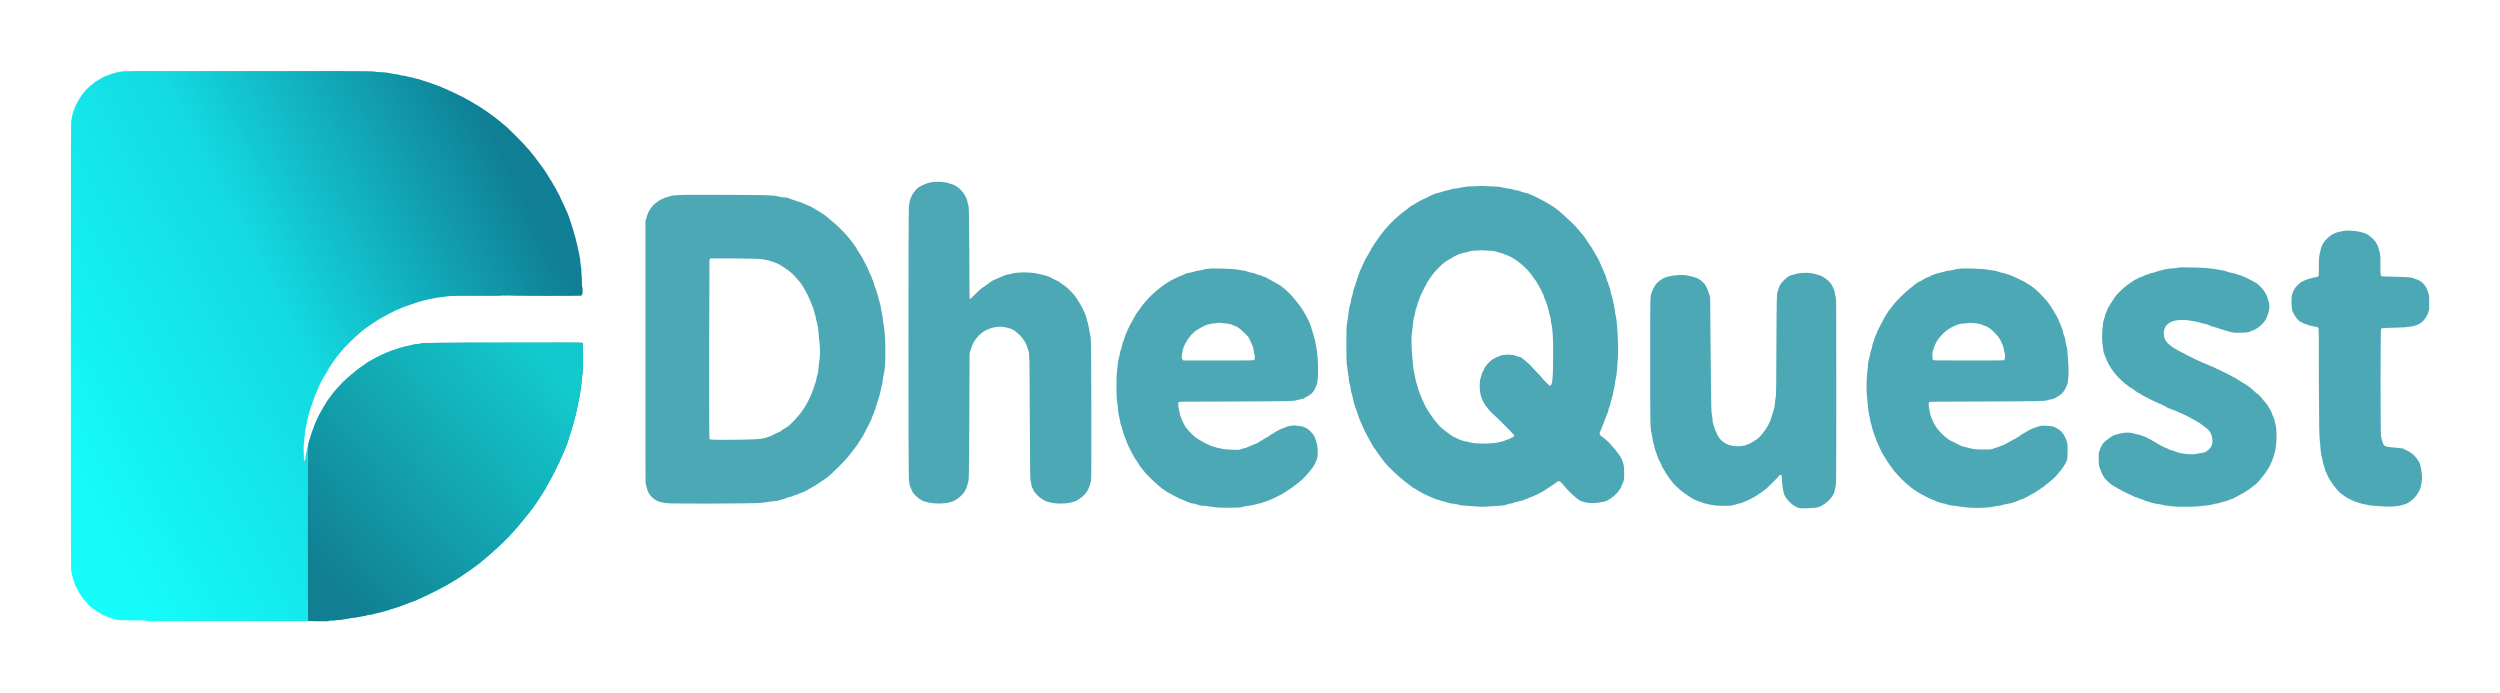
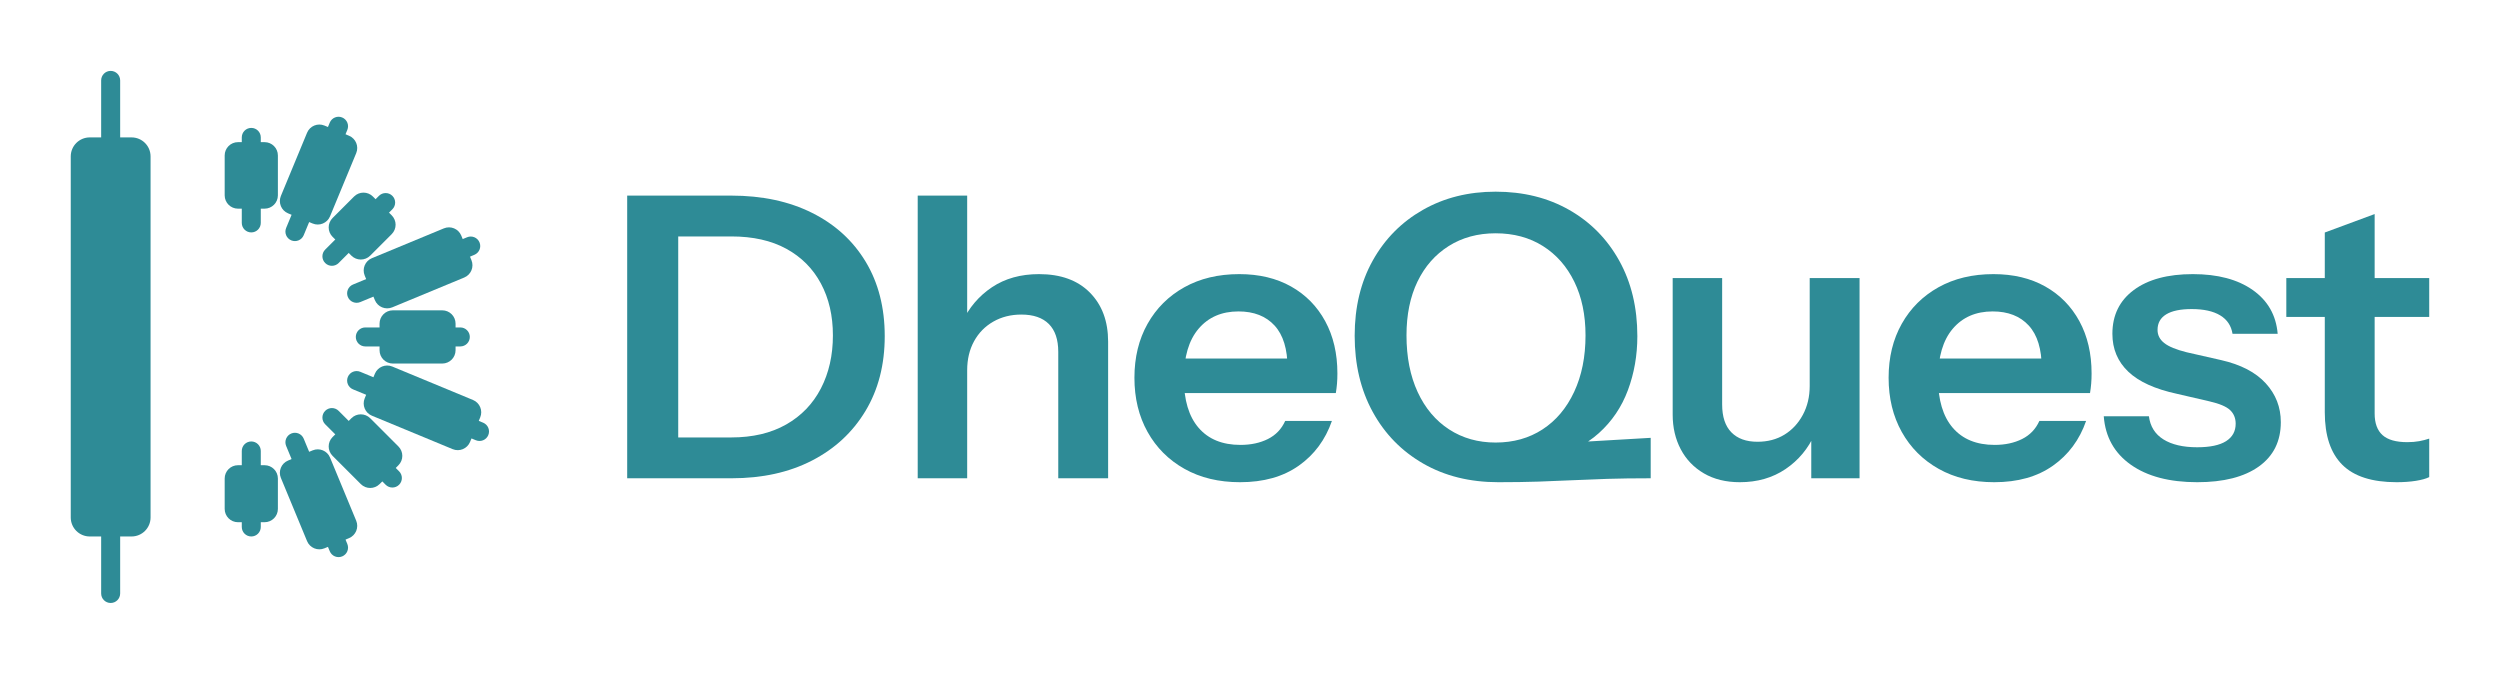
- <svg xmlns="http://www.w3.org/2000/svg" viewBox="-19.89 -27.89 1126.78 311.78" width="1127" height="312">
-   <g transform="translate(-3.893,-3.177) scale(0.512661)">
-     <defs>
-       <linearGradient id="i0" gradientUnits="userSpaceOnUse" x1="3364.9" y1="3287.2" x2="5.7" y2="1538.2">
-         <stop offset="0" stop-color="#107E94" />
-         <stop offset="0.5" stop-color="#13DAE1" />
-         <stop offset="1" stop-color="#15FCFB" />
-       </linearGradient>
-       <linearGradient id="i1" gradientUnits="userSpaceOnUse" x1="3596.6" y1="1951.6" x2="1973.0" y2="456.6">
-         <stop offset="0" stop-color="#12CACD" />
-         <stop offset="0.5" stop-color="#13A5B0" />
-         <stop offset="1" stop-color="#117E92" />
-       </linearGradient>
-     </defs>
-     <g transform="translate(0,0) scale(0.125)">
-       <g transform="translate(0,4096) scale(1,-1)">
-         <path fill="url(#i0)" d="M704 3983 c-2 0 -23 -1 -47 -1 -43 0 -44 0 -52 -2 -4 -2 -11 -3 -16 -3 -20 -2 -60 -15 -97 -30 -5 -3 -12 -6 -15 -7 -4 -2 -13 -7 -20 -11 -8 -4 -17 -9 -20 -12 -4 -2 -10 -6 -14 -8 -4 -3 -10 -8 -15 -12 -21 -16 -27 -21 -40 -34 -8 -7 -17 -17 -20 -21 -3 -4 -8 -10 -11 -13 -8 -10 -21 -28 -28 -39 -3 -6 -6 -12 -7 -13 -4 -6 -19 -36 -22 -43 -1 -4 -3 -9 -4 -11 -4 -7 -12 -29 -13 -35 -1 -4 -2 -11 -4 -17 -2 -6 -3 -14 -4 -18 0 -4 -1 -10 -2 -13 -4 -12 -4 24 -4 -1584 0 -1567 0 -1585 3 -1595 1 -2 2 -7 3 -11 2 -11 11 -44 13 -51 2 -3 3 -7 4 -10 5 -28 50 -106 79 -135 5 -5 12 -13 16 -18 4 -5 10 -12 15 -16 5 -3 11 -9 14 -12 3 -2 10 -8 16 -12 6 -3 15 -9 20 -13 26 -16 47 -28 58 -31 3 -1 11 -5 17 -8 7 -3 16 -6 22 -7 5 -2 12 -4 15 -5 3 -2 10 -4 16 -5 5 -1 12 -2 16 -3 14 -4 20 -4 109 -4 l88 -1 9 -2 10 -3 632 0 632 0 9 3 c8 2 12 2 26 2 10 0 17 0 21 2 3 0 10 1 15 1 4 0 11 1 14 1 3 1 15 3 26 4 15 1 23 3 29 5 6 1 15 3 30 5 11 1 24 3 28 3 4 1 14 3 22 4 7 1 16 3 19 4 3 0 11 2 18 3 7 1 14 3 16 4 5 2 16 4 27 5 5 0 13 1 18 3 4 2 13 4 19 5 6 2 13 4 15 4 2 1 9 3 14 4 5 0 12 2 16 3 3 2 16 5 27 8 12 3 25 7 28 9 3 1 11 3 17 5 6 1 17 5 26 8 8 3 17 6 19 6 2 1 7 3 11 4 5 2 10 4 12 5 2 0 7 2 12 4 5 2 14 5 20 8 6 2 14 5 17 6 7 4 19 8 33 12 6 2 15 6 20 8 5 3 12 6 16 8 4 2 14 6 21 9 7 4 17 8 20 10 7 2 42 19 66 32 5 2 12 6 15 7 6 3 23 12 39 21 7 4 15 8 19 10 3 1 8 4 12 6 17 11 31 18 41 24 6 3 20 12 30 18 10 7 22 15 26 17 4 3 11 7 15 10 3 3 18 13 32 22 14 10 30 21 36 25 12 9 35 26 46 34 4 2 12 9 18 14 6 6 14 12 17 15 4 2 10 7 14 11 3 4 9 9 13 11 3 2 10 8 15 13 4 5 12 11 16 14 4 3 11 10 16 15 5 4 12 11 16 14 17 13 98 93 118 117 4 5 12 14 17 20 5 5 12 13 16 17 3 4 7 10 10 13 3 2 8 8 11 13 4 5 8 10 10 11 1 1 7 9 13 17 6 7 13 16 15 19 3 3 11 12 17 20 6 8 15 19 19 25 9 11 21 27 27 37 2 3 6 8 9 12 2 4 5 8 6 10 1 1 4 6 8 11 3 4 9 13 13 21 4 7 10 16 13 20 3 3 6 9 7 11 1 2 5 8 7 12 7 9 15 24 21 36 3 5 8 15 12 21 10 17 40 73 49 92 2 6 21 44 26 53 2 4 5 10 6 13 0 3 2 8 4 11 3 5 12 25 22 50 4 8 8 18 10 22 2 4 4 9 5 13 1 3 4 11 7 18 3 6 6 16 7 20 1 5 3 11 5 14 1 3 3 9 3 13 1 4 4 11 5 16 4 9 13 37 18 57 2 6 4 13 5 17 2 4 4 10 4 15 3 13 9 34 11 39 2 6 4 12 5 24 1 5 3 14 5 19 1 5 4 16 5 24 5 27 12 59 15 72 4 15 6 26 7 45 1 8 2 16 3 20 1 3 3 11 3 16 2 29 3 37 4 42 1 3 1 11 1 18 0 10 0 13 3 19 2 7 2 9 2 24 0 10 1 22 1 27 2 15 1 167 0 170 -5 6 24 6 -305 5 -368 0 -406 0 -455 0 -98 0 -343 -2 -356 -3 -11 -1 -16 -1 -22 -3 -5 -2 -10 -3 -14 -3 -7 0 -28 -3 -35 -4 -20 -6 -44 -11 -52 -12 -6 -1 -13 -3 -17 -4 -4 -2 -10 -3 -13 -4 -4 -1 -10 -2 -14 -4 -4 -2 -11 -4 -14 -4 -10 -3 -29 -9 -36 -12 -4 -2 -9 -3 -12 -4 -3 -1 -8 -2 -11 -4 -3 -1 -10 -4 -16 -6 -6 -2 -19 -8 -30 -13 -11 -6 -24 -12 -29 -14 -5 -2 -14 -7 -21 -11 -7 -4 -14 -8 -16 -8 -2 -1 -11 -6 -19 -11 -8 -5 -18 -10 -22 -12 -3 -2 -11 -7 -16 -11 -6 -4 -14 -10 -19 -14 -5 -3 -11 -7 -13 -9 -2 -1 -7 -5 -11 -7 -4 -3 -9 -8 -13 -10 -4 -3 -9 -7 -13 -11 -4 -3 -9 -7 -12 -9 -3 -3 -8 -7 -11 -10 -4 -2 -8 -6 -10 -7 -2 -1 -8 -7 -13 -12 -6 -5 -13 -12 -17 -14 -9 -7 -58 -56 -64 -64 -2 -3 -7 -9 -12 -14 -11 -12 -18 -21 -25 -30 -11 -15 -22 -30 -32 -43 -5 -7 -12 -17 -15 -22 -2 -5 -8 -15 -13 -22 -5 -8 -11 -19 -14 -25 -3 -6 -8 -15 -11 -19 -16 -28 -42 -84 -46 -99 -1 -5 -3 -10 -4 -12 -3 -5 -17 -45 -20 -55 -1 -5 -3 -11 -4 -12 -1 -4 -4 -14 -13 -46 -10 -42 -15 -62 -17 -74 0 -8 -2 -17 -3 -20 -1 -4 -2 -10 -2 -13 -1 -7 -3 -11 -5 -11 -4 0 -4 3 -5 36 0 17 0 40 -1 51 0 17 0 21 2 31 1 8 2 16 2 24 0 9 1 16 2 20 1 5 2 19 5 47 0 5 2 12 3 14 0 2 2 8 2 13 1 12 3 19 5 26 1 3 3 11 3 16 1 5 3 15 5 22 2 7 4 16 5 19 1 4 2 10 4 15 2 5 4 11 4 15 1 4 2 9 4 13 1 3 7 19 13 37 16 48 25 72 41 106 3 7 6 14 7 17 3 10 33 67 42 79 5 8 12 18 15 24 7 15 18 33 24 41 3 4 8 12 11 18 4 6 8 12 10 14 1 2 5 7 8 11 16 23 33 45 49 62 6 6 13 15 16 19 6 8 77 79 87 86 4 3 12 10 18 16 18 16 27 24 39 33 6 4 16 11 21 15 16 11 38 27 51 34 6 4 13 9 17 12 10 7 36 22 52 30 9 4 19 10 22 12 8 5 63 32 69 35 3 0 8 2 11 4 16 8 65 26 106 39 9 3 19 6 23 8 3 2 10 3 13 4 4 1 10 2 15 4 5 2 10 3 13 4 2 0 10 2 17 4 7 1 18 4 25 6 18 4 37 8 45 9 4 1 9 2 11 2 1 1 7 2 13 2 24 2 36 3 42 5 3 1 10 2 20 3 7 1 17 1 21 2 4 1 67 1 180 1 150 0 173 0 178 1 7 2 13 2 22 1 5 -1 9 -1 15 0 6 1 9 1 15 0 12 -3 504 -3 508 -1 9 5 11 10 11 35 0 20 0 21 -3 29 -2 8 -2 9 -2 39 0 17 -1 31 -1 32 -1 1 -2 13 -2 27 -1 30 -2 43 -5 52 -1 4 -2 11 -3 23 -1 18 -2 29 -4 33 0 2 -1 7 -2 11 -1 5 -2 14 -4 21 -2 7 -4 19 -6 28 -4 20 -9 43 -12 50 -1 3 -3 11 -4 18 -1 6 -3 15 -5 19 -3 8 -7 23 -10 33 -1 3 -3 10 -4 16 -8 25 -12 37 -14 43 -3 10 -10 28 -11 32 -1 2 -3 7 -3 11 -1 3 -3 9 -5 13 -2 4 -4 10 -6 15 -8 18 -13 30 -17 38 -2 4 -4 9 -5 12 -1 2 -6 12 -11 23 -6 11 -12 24 -14 29 -4 12 -13 30 -21 43 -3 6 -8 13 -9 17 -3 7 -8 15 -23 40 -5 8 -12 21 -16 28 -4 6 -9 14 -11 16 -1 2 -5 9 -8 14 -3 6 -9 14 -12 20 -4 5 -10 14 -14 21 -17 25 -21 30 -27 38 -4 4 -10 12 -13 17 -15 21 -36 49 -41 55 -4 4 -9 9 -11 13 -9 12 -22 27 -34 39 -6 7 -15 17 -20 23 -7 9 -103 105 -122 122 -5 4 -13 11 -20 16 -6 5 -12 10 -14 12 -4 3 -22 18 -41 33 -4 3 -10 7 -13 10 -16 12 -37 27 -57 41 -13 8 -31 20 -41 27 -10 6 -23 14 -28 17 -5 3 -11 6 -13 8 -3 1 -9 6 -15 9 -7 3 -15 9 -19 11 -5 3 -12 7 -17 9 -4 2 -11 6 -15 9 -7 4 -11 6 -31 15 -4 2 -13 6 -20 10 -13 7 -32 16 -43 21 -4 1 -13 5 -21 9 -8 4 -17 8 -19 9 -3 1 -11 4 -17 7 -18 9 -26 12 -48 19 -10 4 -22 8 -26 10 -24 9 -30 11 -41 14 -7 2 -18 6 -25 8 -14 4 -22 7 -30 10 -3 1 -10 3 -15 3 -5 1 -13 3 -18 5 -5 1 -13 3 -18 5 -6 1 -14 3 -19 4 -33 8 -37 9 -50 10 -9 1 -13 2 -19 4 -6 3 -10 3 -19 4 -6 1 -15 2 -20 3 -5 1 -12 2 -16 3 -4 0 -9 1 -10 2 -2 0 -7 1 -12 2 -5 1 -10 2 -12 2 -3 1 -16 2 -53 4 -18 1 -24 1 -30 3 -9 3 -80 4 -265 4 -282 0 -1114 0 -1262 0 -85 1 -156 0 -157 0z" />
-       </g>
-       <g transform="translate(0,4096) scale(1,-1)">
-         <path fill="url(#i1)" d="M3050 2073 c-1 0 -69 -1 -152 -1 -161 -1 -175 -1 -187 -5 -5 -2 -10 -3 -14 -3 -7 0 -28 -3 -35 -4 -20 -6 -44 -11 -52 -12 -6 -1 -13 -3 -17 -4 -4 -2 -10 -3 -13 -4 -4 -1 -10 -2 -14 -4 -4 -2 -11 -4 -14 -4 -10 -3 -29 -9 -36 -12 -4 -2 -9 -3 -12 -4 -3 -1 -8 -2 -11 -4 -3 -1 -10 -4 -16 -6 -6 -2 -19 -8 -30 -13 -11 -6 -24 -12 -29 -14 -5 -2 -14 -7 -21 -11 -7 -4 -14 -8 -16 -8 -2 -1 -11 -6 -19 -11 -8 -5 -18 -10 -22 -12 -3 -2 -11 -7 -16 -11 -6 -4 -14 -10 -19 -14 -5 -3 -11 -7 -13 -9 -2 -1 -7 -5 -11 -7 -4 -3 -9 -8 -13 -10 -4 -3 -9 -7 -13 -11 -4 -3 -9 -7 -12 -9 -3 -3 -8 -7 -11 -10 -4 -2 -8 -6 -10 -7 -2 -1 -8 -7 -13 -12 -6 -5 -13 -12 -17 -14 -9 -7 -58 -56 -64 -64 -2 -3 -7 -9 -12 -14 -11 -12 -18 -21 -25 -30 -11 -15 -22 -30 -32 -43 -5 -7 -12 -17 -15 -22 -2 -5 -8 -15 -13 -22 -5 -8 -11 -19 -14 -25 -3 -6 -8 -15 -11 -19 -16 -28 -42 -84 -46 -99 -1 -5 -3 -10 -4 -12 -3 -5 -17 -45 -20 -55 -1 -5 -3 -11 -4 -13 -1 -2 -3 -9 -4 -14 -2 -6 -3 -12 -4 -13 -1 -1 -3 -8 -4 -15 l-3 -13 -1 -611 c0 -336 0 -612 1 -615 0 -2 1 -5 2 -7 l3 -2 67 -1 66 0 10 2 c9 3 12 3 26 3 10 0 17 0 21 2 3 0 10 1 15 1 4 0 11 1 14 1 3 1 15 3 26 4 15 1 23 3 29 5 6 1 15 3 30 5 11 1 24 3 28 3 4 1 14 3 22 4 7 1 16 3 19 4 3 0 11 2 18 3 7 1 14 3 16 4 5 2 16 4 27 5 5 0 13 1 18 3 4 2 13 4 19 5 6 2 13 4 15 4 2 1 9 3 14 4 5 0 12 2 16 3 3 2 16 5 27 8 12 3 25 7 28 9 3 1 11 3 17 5 6 1 17 5 26 8 8 3 17 6 19 6 2 1 7 3 11 4 5 2 10 4 12 5 2 0 7 2 12 4 5 2 14 5 20 8 6 2 14 5 17 6 7 4 19 8 33 12 6 2 15 6 20 8 5 3 12 6 16 8 4 2 14 6 21 9 7 4 17 8 20 10 7 2 42 19 66 32 5 2 12 6 15 7 6 3 23 12 39 21 7 4 15 8 19 10 3 1 8 4 12 6 17 11 31 18 41 24 6 3 20 12 30 18 10 7 22 15 26 17 4 3 11 7 15 10 3 3 18 13 32 22 14 10 30 21 36 25 12 9 35 26 46 34 4 2 12 9 18 14 6 6 14 12 17 15 4 2 10 7 14 11 3 4 9 9 13 11 3 2 10 8 15 13 4 5 12 11 16 14 4 3 11 10 16 15 5 4 12 11 16 14 17 13 98 93 118 117 4 5 12 14 17 20 5 5 12 13 16 17 3 4 7 10 10 13 3 2 8 8 11 13 4 5 8 10 10 11 1 1 7 9 13 17 6 7 13 16 15 19 3 3 11 12 17 20 6 8 15 19 19 25 9 11 21 27 27 37 2 3 6 8 9 12 2 4 5 8 6 10 1 1 4 6 8 11 3 4 9 13 13 21 4 7 10 16 13 20 3 3 6 9 7 11 1 2 5 8 7 12 7 9 15 24 21 36 3 5 8 15 12 21 10 17 40 73 49 92 2 6 21 44 26 53 2 4 5 10 6 13 0 3 2 8 4 11 3 5 12 25 22 50 4 8 8 18 10 22 2 4 4 9 5 13 1 3 4 11 7 18 3 6 6 16 7 20 1 5 3 11 5 14 1 3 3 9 3 13 1 4 4 11 5 16 4 9 13 37 18 57 2 6 4 13 5 17 2 4 4 10 4 15 3 13 9 34 11 39 2 6 4 12 5 24 1 5 3 14 5 19 1 5 4 16 5 24 5 27 12 59 15 72 4 15 6 26 7 45 1 8 2 16 3 20 1 3 3 11 3 16 2 29 3 37 4 42 1 3 1 11 1 18 0 10 0 13 3 19 2 7 2 9 2 24 0 10 1 22 1 27 1 5 1 37 1 88 0 87 0 82 -6 86 -2 1 -258 2 -655 1 -31 0 -75 0 -98 0 -22 1 -41 1 -41 0z" />
-       </g>
+ <svg xmlns="http://www.w3.org/2000/svg" viewBox="-17.02 -17.02 601.40 162.04" width="601" height="162">
+   <g transform="translate(-16.000,-9.143) scale(2.285714)">
+     <rect x="10.2" y="4" width="2" height="56" rx="1.0" fill="#2E8B96" />
+     <rect x="7" y="11" width="8.4" height="42" rx="2" fill="#2E8B96" />
+     <g transform="rotate(-90 26 32)">
+       <rect x="37" y="31.0" width="11" height="2" rx="1.0" fill="#2E8B96" />
+       <rect x="39.5" y="29.2" width="7" height="5.6" rx="1.4" fill="#2E8B96" />
+     </g>
+     <g transform="rotate(-67.5 26 32)">
+       <rect x="37" y="31.0" width="14" height="2" rx="1.0" fill="#2E8B96" />
+       <rect x="39.5" y="29.2" width="10" height="5.6" rx="1.4" fill="#2E8B96" />
+     </g>
+     <g transform="rotate(-45 26 32)">
+       <rect x="37" y="31.0" width="10" height="2" rx="1.0" fill="#2E8B96" />
+       <rect x="39.5" y="29.2" width="6" height="5.6" rx="1.4" fill="#2E8B96" />
+     </g>
+     <g transform="rotate(-22.5 26 32)">
+       <rect x="37" y="31.0" width="15" height="2" rx="1.0" fill="#2E8B96" />
+       <rect x="39.5" y="29.2" width="11" height="5.6" rx="1.4" fill="#2E8B96" />
+     </g>
+     <g transform="rotate(0 26 32)">
+       <rect x="37" y="31.0" width="12" height="2" rx="1.0" fill="#2E8B96" />
+       <rect x="39.5" y="29.2" width="8" height="5.6" rx="1.4" fill="#2E8B96" />
+     </g>
+     <g transform="rotate(22.5 26 32)">
+       <rect x="37" y="31.0" width="16" height="2" rx="1.0" fill="#2E8B96" />
+       <rect x="39.5" y="29.2" width="12" height="5.6" rx="1.4" fill="#2E8B96" />
+     </g>
+     <g transform="rotate(45 26 32)">
+       <rect x="37" y="31.0" width="11" height="2" rx="1.0" fill="#2E8B96" />
+       <rect x="39.5" y="29.2" width="7" height="5.6" rx="1.4" fill="#2E8B96" />
+     </g>
+     <g transform="rotate(67.5 26 32)">
+       <rect x="37" y="31.0" width="14" height="2" rx="1.0" fill="#2E8B96" />
+       <rect x="39.5" y="29.2" width="10" height="5.6" rx="1.4" fill="#2E8B96" />
+     </g>
+     <g transform="rotate(90 26 32)">
+       <rect x="37" y="31.0" width="10" height="2" rx="1.0" fill="#2E8B96" />
+       <rect x="39.5" y="29.2" width="6" height="5.6" rx="1.4" fill="#2E8B96" />
    </g>
  </g>
-   <defs />
-   <g transform="translate(258,0) scale(0.125)">
-     <g transform="translate(0,2048) scale(1,-1)">
-       <path fill="#4CA8B4" d="M1136 1615 c-23 -5 -43 -14 -54 -25 -7 -7 -18 -23 -18 -25 0 -1 -2 -5 -4 -9 -3 -8 -4 -13 -6 -29 -2 -15 -2 -967 0 -982 2 -21 3 -25 6 -30 1 -3 3 -8 4 -10 3 -13 29 -36 45 -41 37 -12 91 -10 113 5 3 2 7 4 9 6 15 10 29 28 32 43 1 4 3 9 4 13 4 12 4 15 5 246 l1 221 2 6 c1 3 3 9 4 13 5 19 22 43 40 56 24 18 60 25 86 18 6 -2 11 -3 12 -3 1 0 7 -2 12 -5 22 -12 47 -42 52 -64 1 -3 2 -8 4 -11 4 -11 4 -22 5 -244 1 -211 1 -217 4 -231 1 -4 2 -8 2 -10 0 -2 1 -6 2 -8 2 -3 4 -7 5 -10 4 -10 22 -28 33 -34 3 -1 6 -3 7 -4 2 -1 8 -4 13 -5 34 -10 83 -7 105 6 30 18 42 35 50 71 2 7 1 497 -1 508 0 4 -1 11 -2 15 -1 4 -2 12 -3 17 -2 13 -3 17 -6 29 -2 5 -4 12 -4 15 -6 21 -17 44 -33 68 -8 13 -12 18 -25 31 -6 7 -18 17 -22 20 -2 1 -7 4 -11 7 -4 4 -9 7 -11 8 -2 1 -5 2 -6 3 -2 1 -5 3 -8 4 -3 1 -6 3 -8 4 -5 4 -24 11 -31 12 -4 1 -10 2 -13 3 -26 8 -81 9 -106 1 -5 -1 -12 -3 -15 -3 -3 -1 -9 -3 -13 -5 -3 -1 -8 -3 -9 -4 -1 0 -6 -2 -10 -4 -4 -2 -9 -4 -10 -4 -2 -1 -5 -3 -8 -4 -3 -2 -5 -4 -6 -4 0 0 -2 -1 -5 -3 -2 -2 -5 -5 -7 -6 -3 -1 -7 -4 -10 -7 -4 -3 -9 -6 -12 -8 -2 -1 -12 -11 -22 -20 -17 -18 -19 -19 -21 -17 0 1 -1 72 -1 159 -1 157 -1 170 -4 180 -1 2 -3 7 -3 12 -5 19 -17 37 -35 51 -6 4 -19 11 -22 11 -1 0 -6 1 -9 3 -15 5 -48 7 -63 4z" />
-     </g>
-     <g transform="translate(0,2048) scale(1,-1)">
-       <path fill="#4CA8B4" d="M3111 1601 c-2 0 -12 -1 -22 -1 -20 0 -25 -1 -47 -5 -7 -2 -14 -3 -16 -3 -6 0 -16 -2 -24 -5 -4 -1 -9 -2 -11 -3 -3 0 -10 -2 -15 -4 -6 -2 -13 -4 -16 -4 -3 -1 -8 -3 -12 -4 -4 -2 -8 -4 -9 -4 0 0 -8 -3 -16 -8 -9 -4 -17 -8 -20 -9 -3 -2 -14 -8 -36 -21 -4 -2 -8 -5 -9 -6 -1 -2 -8 -6 -14 -11 -24 -17 -53 -45 -72 -67 -22 -28 -26 -33 -32 -43 -3 -5 -7 -10 -8 -11 0 -1 -2 -3 -3 -5 -1 -3 -3 -6 -5 -8 -1 -1 -3 -4 -3 -6 -1 -2 -3 -6 -5 -9 -2 -3 -4 -6 -4 -6 0 -1 -1 -3 -2 -5 -3 -3 -9 -14 -13 -22 -1 -3 -3 -8 -5 -11 -1 -3 -3 -7 -4 -9 -1 -3 -2 -7 -4 -9 -2 -3 -4 -8 -5 -11 0 -3 -2 -7 -3 -9 -1 -2 -3 -7 -4 -12 -1 -4 -3 -10 -4 -13 -2 -3 -4 -8 -4 -11 -1 -4 -3 -10 -5 -13 -1 -3 -2 -9 -3 -13 -1 -4 -2 -11 -4 -16 -2 -5 -4 -13 -4 -18 -1 -5 -3 -13 -5 -19 -1 -5 -2 -12 -3 -16 0 -4 -1 -15 -3 -25 -2 -10 -3 -22 -4 -26 -2 -11 -2 -131 0 -142 1 -4 2 -14 3 -21 1 -7 2 -17 3 -20 1 -4 1 -9 1 -11 0 -4 2 -12 6 -29 1 -5 2 -12 2 -14 0 -2 2 -9 4 -15 2 -6 4 -15 4 -18 1 -4 2 -9 3 -12 1 -2 3 -8 4 -13 2 -5 4 -12 6 -16 1 -5 4 -11 5 -14 4 -13 8 -24 10 -27 1 -1 3 -5 4 -9 1 -3 3 -7 4 -9 1 -1 3 -5 4 -8 1 -3 4 -10 8 -16 3 -6 7 -14 9 -17 8 -16 16 -29 19 -33 2 -1 5 -7 8 -11 3 -5 10 -14 14 -20 5 -6 11 -14 13 -17 8 -12 45 -48 70 -68 20 -16 37 -29 39 -29 1 0 3 -2 6 -3 3 -2 9 -6 13 -8 4 -2 10 -6 14 -8 4 -2 7 -4 8 -4 1 0 5 -2 9 -4 5 -2 9 -4 9 -4 1 0 5 -2 9 -4 4 -2 10 -4 12 -5 2 0 8 -2 12 -3 4 -2 10 -4 14 -4 3 -1 11 -3 16 -5 6 -2 12 -3 15 -3 5 0 23 -3 25 -5 2 -1 13 -2 28 -3 9 -1 23 -1 31 -2 17 -2 30 -2 52 0 10 1 24 1 33 2 17 1 21 2 29 5 3 1 8 2 12 3 4 0 11 2 15 4 4 1 11 3 15 4 4 1 10 2 13 3 3 1 9 3 12 5 4 1 10 3 13 5 4 2 7 3 8 3 0 0 5 2 9 4 4 2 9 4 9 4 1 0 4 2 8 4 4 2 7 4 8 4 2 0 28 17 47 30 13 10 14 11 17 11 5 0 9 -4 24 -22 20 -24 52 -51 60 -51 0 0 5 -1 10 -3 15 -5 44 -4 64 1 4 1 8 2 9 2 3 0 15 6 24 13 16 11 32 30 36 43 1 4 3 9 5 11 3 7 5 18 4 37 0 24 -1 29 -8 47 -3 7 -16 26 -22 33 -3 3 -9 10 -13 15 -11 13 -22 24 -39 36 -7 6 -8 9 -5 15 1 3 3 8 5 12 1 3 4 9 5 13 2 4 4 10 5 12 1 2 2 7 3 9 2 2 3 7 4 9 1 3 2 7 4 10 1 3 3 8 4 12 0 4 2 10 4 14 2 3 3 9 4 13 1 4 2 11 4 16 2 5 3 11 4 14 0 2 2 12 4 20 2 9 4 18 4 20 0 2 0 6 1 9 5 23 6 32 7 50 1 8 1 21 2 29 2 17 2 55 0 78 0 10 -1 25 -2 34 -1 20 -2 29 -5 45 -2 6 -3 14 -3 16 0 5 -2 14 -5 29 -2 5 -3 12 -3 14 -1 3 -2 9 -4 14 -2 5 -4 12 -4 16 -1 4 -2 10 -4 15 -2 4 -4 9 -4 12 -1 2 -2 7 -4 10 -2 4 -3 9 -4 12 0 2 -2 8 -4 12 -2 4 -4 8 -4 9 0 1 -2 5 -4 9 -2 4 -4 8 -4 9 0 1 -4 10 -10 23 -7 14 -9 17 -11 20 -2 2 -3 4 -3 5 0 0 -2 4 -4 7 -3 4 -6 10 -8 14 -3 3 -8 11 -12 17 -3 6 -8 12 -9 14 -3 5 -7 11 -14 18 -3 4 -9 11 -13 16 -18 22 -76 75 -93 84 -2 1 -5 3 -6 4 -9 6 -65 36 -68 36 -1 0 -5 2 -9 4 -4 2 -10 4 -14 4 -3 1 -10 3 -14 4 -4 2 -11 4 -15 5 -5 0 -13 2 -19 4 -6 2 -12 3 -15 3 -4 0 -24 4 -26 5 -2 1 -18 2 -38 3 -13 1 -27 1 -30 1 -4 1 -9 0 -10 0z m34 -233 c13 -1 18 -1 26 -3 4 -2 11 -4 15 -5 3 0 8 -2 11 -3 2 -2 7 -3 10 -4 32 -11 76 -46 98 -81 4 -5 8 -11 10 -13 1 -3 4 -7 6 -10 8 -16 11 -20 12 -21 0 -1 2 -4 3 -7 1 -3 3 -7 4 -9 2 -2 3 -6 4 -9 0 -2 2 -8 4 -12 2 -4 4 -8 4 -10 0 -1 2 -6 4 -11 1 -6 3 -12 4 -15 1 -3 2 -10 4 -16 2 -6 3 -13 4 -15 0 -7 2 -18 4 -27 4 -20 5 -47 5 -106 0 -84 -3 -110 -11 -110 -3 0 -18 15 -26 24 -6 9 -14 17 -27 30 -8 8 -15 16 -16 18 -2 2 -11 10 -19 17 l-16 13 -14 4 c-13 5 -21 6 -34 6 -4 0 -24 -2 -25 -3 -12 -4 -22 -9 -25 -11 -2 -2 -5 -3 -7 -4 -7 -4 -26 -25 -29 -34 -1 -3 -3 -7 -4 -9 -2 -2 -4 -7 -5 -12 -1 -5 -3 -9 -3 -10 -4 -7 -5 -36 -2 -54 1 -8 7 -27 10 -31 1 -1 3 -5 4 -7 4 -8 22 -30 29 -36 12 -10 79 -77 80 -80 0 -3 -2 -6 -7 -7 -2 -1 -5 -2 -7 -4 -3 -1 -7 -3 -10 -4 -3 0 -8 -2 -10 -4 -5 -2 -8 -3 -28 -7 -29 -5 -74 -5 -94 0 -4 1 -11 2 -14 3 -13 2 -33 9 -41 14 -2 2 -5 3 -6 3 -4 0 -48 33 -55 42 -13 15 -23 28 -30 39 -7 9 -23 37 -23 39 0 1 -2 5 -4 9 -2 4 -4 8 -4 9 0 1 -1 4 -3 7 -3 7 -10 25 -12 34 -1 3 -3 10 -5 16 -2 5 -3 13 -4 17 -1 5 -2 12 -3 16 -3 11 -4 18 -5 31 -1 6 -1 15 -2 21 -4 36 -5 81 -2 97 1 9 3 20 4 34 1 11 2 16 5 26 1 3 2 10 3 14 0 4 2 11 4 15 2 5 4 11 4 14 1 3 3 9 5 13 1 4 3 8 3 9 0 3 18 40 22 45 1 2 2 4 2 4 0 3 14 24 23 36 13 16 35 38 44 44 1 1 5 3 8 5 2 1 8 5 12 7 4 2 10 6 13 8 9 5 27 12 34 13 3 1 9 2 14 3 13 4 16 5 30 5 7 0 14 1 15 1 1 0 5 1 9 0 4 0 14 0 23 -1z" />
-     </g>
-     <g transform="translate(0,2048) scale(1,-1)">
-       <path fill="#4CA8B4" d="M238 1569 c-1 0 -9 -1 -17 -1 -12 0 -17 -1 -22 -2 -4 -1 -12 -3 -17 -5 -26 -7 -53 -27 -63 -48 -2 -2 -4 -6 -5 -8 -1 -3 -4 -10 -6 -18 l-4 -13 0 -471 c0 -334 0 -472 1 -476 1 -3 2 -8 3 -10 1 -3 2 -8 3 -11 5 -20 25 -39 49 -45 23 -5 15 -5 185 -5 169 1 173 1 202 6 4 1 11 2 16 2 14 1 18 2 28 5 5 2 10 3 11 3 0 0 4 1 8 3 4 2 10 4 14 5 4 0 9 2 12 3 2 2 7 4 10 4 4 1 9 3 12 5 3 1 7 3 9 3 7 2 26 12 40 21 2 1 6 4 9 5 2 1 6 4 9 6 3 2 8 5 11 7 2 1 7 5 10 7 2 1 6 4 9 6 17 11 78 72 90 91 3 4 9 12 14 18 5 6 10 13 11 15 1 2 3 6 18 28 4 7 14 27 29 57 2 4 3 7 3 8 0 1 2 5 3 8 2 4 4 8 5 11 0 2 2 7 4 11 1 4 3 8 3 10 1 2 3 9 5 16 9 28 11 35 12 42 1 4 2 12 4 18 2 5 3 13 3 16 1 9 4 26 5 28 7 24 7 130 0 171 -1 5 -2 13 -3 18 -1 5 -1 13 -2 18 -1 4 -2 13 -4 20 -1 6 -3 14 -3 18 -1 3 -2 10 -4 15 -2 5 -4 12 -4 15 -1 3 -2 10 -4 14 -2 5 -4 10 -4 13 -1 2 -2 7 -4 10 -1 3 -3 9 -4 13 -1 4 -3 11 -5 14 -2 4 -3 8 -3 8 0 1 -2 5 -4 9 -2 5 -4 9 -4 9 0 2 -7 17 -20 42 -8 15 -11 21 -21 35 -3 6 -7 12 -8 14 -3 5 -17 23 -22 30 -3 3 -8 9 -11 13 -4 4 -13 14 -21 22 -12 12 -18 17 -40 36 -7 7 -25 20 -32 24 -10 6 -19 11 -20 12 -1 1 -3 2 -4 3 -2 1 -6 3 -8 4 -2 2 -7 4 -10 5 -3 1 -7 2 -9 4 -2 1 -6 3 -9 4 -3 1 -7 2 -9 4 -2 1 -7 3 -10 3 -4 1 -10 3 -14 5 -4 1 -8 3 -10 3 -3 1 -8 3 -13 5 -7 2 -10 3 -16 3 -7 0 -23 3 -28 5 -3 1 -19 2 -40 3 -27 1 -296 2 -299 1z m277 -231 c19 -2 26 -3 36 -6 6 -2 11 -4 12 -4 2 0 19 -7 26 -11 4 -2 24 -16 30 -20 2 -2 7 -6 10 -8 8 -6 32 -33 37 -41 2 -3 5 -7 7 -11 2 -4 5 -9 7 -12 2 -3 5 -11 9 -17 3 -7 6 -14 7 -16 1 -2 3 -6 4 -9 2 -3 3 -8 4 -10 1 -2 2 -7 4 -9 1 -3 3 -9 4 -13 1 -5 3 -11 4 -14 1 -3 2 -9 3 -13 1 -4 2 -12 4 -17 3 -12 4 -19 5 -32 1 -14 2 -26 4 -42 2 -15 2 -46 0 -57 -2 -11 -3 -21 -4 -33 -1 -12 -2 -19 -5 -27 -1 -4 -3 -10 -3 -14 -1 -4 -3 -10 -4 -14 -2 -3 -3 -9 -4 -12 -1 -3 -2 -8 -4 -10 -1 -3 -3 -8 -4 -12 -4 -9 -10 -23 -14 -30 -2 -3 -5 -9 -7 -13 -13 -22 -25 -37 -45 -58 -16 -16 -21 -21 -40 -31 -2 -2 -7 -5 -9 -7 -3 -1 -7 -3 -8 -3 -2 -1 -5 -2 -8 -4 -5 -3 -18 -9 -23 -11 -3 0 -8 -2 -13 -4 -17 -5 -34 -6 -125 -7 -74 0 -75 0 -77 4 -1 2 -1 83 -1 324 l1 321 2 3 3 2 82 0 c46 -1 87 -1 93 -2z" />
-     </g>
-     <g transform="translate(0,2048) scale(1,-1)">
-       <path fill="#4CA8B4" d="M6226 1439 c-32 -6 -42 -11 -62 -31 -10 -10 -17 -23 -20 -38 -6 -26 -6 -28 -6 -61 0 -35 0 -35 -8 -36 -17 -3 -38 -9 -45 -13 -2 -2 -6 -3 -8 -4 -7 -2 -25 -21 -28 -28 -2 -4 -4 -9 -6 -13 -5 -12 -5 -54 0 -65 1 -2 3 -7 5 -10 3 -9 19 -28 23 -28 1 0 3 -2 6 -3 3 -2 7 -4 10 -5 3 0 7 -2 11 -4 6 -2 21 -6 27 -6 5 0 9 -2 11 -5 2 -3 2 -19 2 -192 1 -184 1 -195 4 -220 1 -5 1 -15 2 -22 1 -15 2 -23 5 -32 1 -4 3 -11 3 -15 1 -4 2 -11 4 -15 2 -4 3 -10 4 -13 1 -3 2 -8 4 -10 1 -3 3 -7 4 -10 8 -21 41 -64 54 -71 1 -1 5 -3 7 -5 8 -6 17 -11 21 -12 2 -1 5 -3 7 -4 3 -2 13 -6 28 -10 2 -1 9 -3 14 -4 5 0 11 -2 12 -2 5 -2 12 -3 25 -4 59 -4 59 -4 91 0 3 0 9 2 13 3 3 1 8 3 12 4 16 6 37 25 45 42 2 2 4 6 5 9 1 2 3 8 4 13 0 4 2 12 3 16 2 13 1 30 -3 49 -1 4 -2 8 -2 9 0 11 -23 41 -36 47 -2 2 -6 4 -8 5 -3 2 -5 3 -6 3 -1 0 -4 2 -8 4 -5 3 -7 3 -16 4 -5 1 -14 1 -20 2 -7 1 -15 1 -20 2 -9 1 -16 4 -19 9 -3 6 -8 23 -9 32 -2 16 -2 381 0 384 2 4 3 4 43 5 20 1 41 1 45 2 3 0 11 1 17 2 33 3 54 20 65 50 l4 13 0 24 c0 25 0 24 -6 42 -6 20 -22 36 -41 42 -2 0 -7 2 -11 4 -9 3 -19 4 -69 5 -49 1 -47 0 -48 8 -1 3 -1 19 -1 37 0 34 0 34 -6 55 -6 23 -19 38 -42 53 -17 10 -62 16 -86 12z" />
-     </g>
-     <g transform="translate(0,2048) scale(1,-1)">
-       <path fill="#4CA8B4" d="M5638 1308 c-1 -1 -15 -3 -28 -4 -17 -1 -26 -3 -34 -5 -4 -2 -9 -3 -10 -3 -2 0 -8 -2 -14 -4 -6 -2 -12 -4 -14 -4 -2 0 -6 -1 -10 -3 -3 -1 -10 -4 -15 -5 -4 -2 -10 -4 -11 -5 -2 -1 -6 -2 -8 -3 -2 -1 -6 -2 -8 -4 -2 -1 -5 -3 -7 -3 -3 -1 -27 -17 -32 -21 -1 -1 -5 -5 -9 -7 -8 -7 -24 -22 -31 -30 -10 -14 -29 -44 -31 -49 0 -2 -2 -7 -4 -10 -1 -4 -3 -9 -4 -11 0 -3 -2 -9 -4 -14 -2 -5 -3 -12 -4 -16 0 -3 -1 -12 -2 -19 -2 -13 -2 -45 0 -58 1 -4 1 -11 2 -15 0 -5 2 -12 2 -14 1 -2 3 -8 5 -13 14 -41 45 -81 86 -110 4 -2 11 -7 16 -10 5 -4 10 -8 12 -9 2 -2 4 -3 4 -3 1 0 4 -1 7 -3 4 -3 12 -8 22 -13 3 -1 7 -3 8 -4 2 -2 5 -3 8 -4 2 -1 6 -3 8 -4 2 -2 6 -3 8 -4 3 -1 7 -2 9 -4 3 -2 7 -3 9 -4 3 -1 7 -2 9 -4 2 -1 7 -3 9 -4 2 -1 6 -3 8 -5 3 -2 5 -3 6 -3 1 0 5 -2 8 -3 4 -2 10 -4 13 -5 3 -1 7 -2 10 -4 3 -2 7 -3 9 -4 3 -1 7 -2 9 -4 2 -1 6 -3 9 -4 2 -1 6 -3 8 -4 2 -2 5 -3 8 -4 2 -1 6 -3 7 -4 1 -1 5 -3 7 -4 3 -1 6 -3 8 -4 1 -1 4 -3 6 -4 4 -1 18 -11 25 -17 3 -2 8 -6 11 -8 21 -16 27 -53 12 -71 -6 -7 -19 -16 -22 -16 -3 0 -12 -2 -23 -4 -20 -5 -62 -1 -81 8 -3 1 -8 3 -12 4 -3 0 -9 2 -11 4 -2 2 -7 3 -9 4 -2 1 -7 2 -9 4 -2 2 -6 3 -7 3 -1 1 -6 3 -9 5 -19 11 -22 13 -25 15 -2 2 -6 4 -9 5 -3 1 -7 3 -8 4 -2 1 -5 3 -8 4 -3 1 -8 3 -11 4 -3 2 -8 3 -12 4 -4 1 -9 2 -13 3 -18 7 -42 6 -65 -1 -4 -1 -7 -2 -8 -2 -4 0 -14 -6 -22 -12 -23 -17 -26 -21 -36 -48 -2 -7 -2 -8 -2 -29 l1 -22 3 -9 c2 -5 4 -10 5 -12 0 -2 2 -6 3 -8 2 -3 4 -7 5 -9 5 -10 22 -26 33 -33 1 -1 6 -4 10 -6 4 -2 9 -5 12 -7 5 -3 40 -21 42 -21 0 0 4 -2 8 -4 3 -2 9 -4 12 -5 2 -1 7 -2 9 -3 2 -2 7 -3 11 -4 3 -1 8 -3 11 -5 3 -1 8 -3 11 -3 4 -1 10 -3 15 -5 5 -1 10 -3 12 -3 3 0 13 -2 20 -3 17 -4 23 -5 28 -5 2 0 9 -1 15 -2 11 -2 80 -2 93 0 4 0 12 1 18 2 16 1 23 2 35 5 5 2 11 3 13 3 2 0 9 2 16 4 7 2 13 4 15 4 1 0 6 2 10 3 3 2 9 4 12 5 3 0 7 2 9 3 2 2 6 4 8 5 3 1 6 2 8 4 2 1 5 3 7 4 5 2 17 9 21 12 1 1 4 3 7 4 3 2 12 9 30 23 4 3 9 9 11 12 3 3 6 7 7 9 2 2 5 5 7 8 4 4 16 22 22 32 4 8 9 19 11 24 0 3 2 7 3 9 1 2 3 7 3 10 1 3 2 8 3 10 7 24 9 79 2 103 -1 3 -3 11 -4 16 -2 5 -4 12 -6 15 -2 4 -3 7 -3 8 0 4 -16 30 -23 38 -4 4 -9 10 -12 14 -11 13 -13 15 -21 20 -4 3 -9 8 -11 10 -6 6 -26 21 -36 26 -4 2 -13 8 -19 12 -10 6 -19 11 -42 23 -2 1 -7 3 -11 5 -11 5 -18 9 -23 11 -9 5 -21 10 -22 10 -1 0 -4 2 -7 3 -4 2 -9 4 -11 5 -2 1 -7 3 -11 4 -4 2 -8 4 -9 5 -3 0 -30 13 -37 17 -3 1 -15 8 -27 14 -50 25 -67 42 -67 68 -1 32 23 50 63 50 17 0 21 0 41 -4 5 -1 13 -2 17 -3 3 -1 10 -2 14 -4 4 -1 11 -2 14 -3 3 0 8 -2 10 -3 5 -3 24 -9 38 -13 5 -2 12 -4 16 -5 3 -2 7 -3 8 -3 2 0 7 -1 12 -3 16 -5 18 -5 40 -5 22 0 31 1 38 4 1 1 6 3 9 4 21 6 50 35 53 53 1 2 2 6 3 8 4 10 6 26 4 36 -2 8 -8 28 -10 31 -1 2 -3 5 -4 7 -3 8 -20 27 -31 35 -6 4 -36 20 -42 22 -3 1 -8 3 -11 5 -4 1 -10 3 -13 4 -4 1 -9 3 -12 4 -3 1 -9 2 -13 3 -4 1 -10 2 -15 4 -4 2 -10 4 -13 4 -3 1 -8 1 -12 2 -4 1 -8 1 -10 2 -4 1 -15 3 -29 4 -7 1 -16 2 -22 2 -11 1 -83 2 -84 2z" />
-     </g>
-     <g transform="translate(0,2048) scale(1,-1)">
-       <path fill="#4CA8B4" d="M2137 1303 c-1 0 -5 -1 -8 -1 -3 0 -6 0 -8 -1 -4 -2 -20 -5 -24 -5 -3 0 -9 -2 -15 -4 -6 -2 -14 -3 -18 -4 -4 0 -9 -2 -12 -3 -3 -2 -8 -4 -10 -5 -40 -15 -72 -35 -106 -66 -18 -16 -40 -41 -50 -57 -2 -3 -5 -8 -8 -11 -2 -3 -5 -8 -7 -10 -1 -3 -3 -7 -4 -8 -2 -2 -3 -5 -3 -6 -1 -1 -3 -4 -4 -7 -5 -6 -21 -40 -21 -42 0 -1 -1 -3 -3 -6 -1 -3 -3 -8 -4 -12 -1 -4 -3 -9 -4 -12 -2 -3 -4 -9 -4 -12 -1 -4 -3 -11 -4 -16 -2 -5 -4 -10 -4 -11 0 -4 -3 -17 -5 -24 -1 -4 -3 -11 -3 -16 -1 -14 -3 -25 -4 -33 -2 -11 -2 -91 0 -102 2 -10 3 -20 4 -33 1 -12 1 -14 5 -31 2 -6 3 -12 3 -14 0 -1 1 -7 3 -12 2 -4 4 -12 5 -17 1 -5 3 -11 4 -14 2 -3 3 -7 3 -9 1 -2 3 -7 5 -11 1 -4 4 -9 4 -12 2 -6 22 -46 27 -54 2 -3 6 -9 9 -13 3 -5 6 -10 7 -11 1 -2 3 -6 5 -8 2 -2 5 -7 8 -10 2 -3 6 -8 8 -10 7 -10 54 -54 62 -59 9 -6 15 -10 19 -13 4 -3 48 -26 50 -26 1 0 5 -2 10 -4 15 -7 28 -12 35 -12 2 0 7 -1 12 -3 11 -4 18 -5 25 -5 4 0 9 0 12 -1 37 -6 42 -6 75 -6 24 0 46 1 49 2 2 1 21 5 26 5 2 0 10 2 17 3 7 2 16 4 19 5 4 0 11 2 15 4 4 1 9 3 11 4 2 0 6 1 9 3 3 2 8 3 10 4 6 2 36 17 47 24 22 14 33 21 62 45 8 6 31 32 37 41 2 3 6 8 8 11 1 2 3 5 4 7 4 9 8 18 9 23 2 8 1 38 -1 45 -3 15 -8 28 -12 35 -4 7 -21 24 -25 25 -1 1 -6 3 -11 5 -7 3 -10 3 -19 4 -6 1 -12 1 -14 2 -5 0 -22 -2 -29 -5 -3 -1 -8 -3 -12 -5 -4 -1 -9 -3 -11 -4 -2 -2 -5 -3 -7 -4 -2 -1 -6 -3 -8 -4 -3 -2 -8 -6 -12 -8 -5 -2 -10 -6 -13 -8 -2 -2 -5 -4 -7 -5 -2 0 -7 -3 -12 -6 -5 -4 -11 -7 -13 -8 -2 -1 -7 -4 -9 -6 -3 -1 -6 -3 -6 -3 -1 0 -5 -2 -9 -3 -4 -2 -9 -5 -12 -5 -2 -1 -7 -3 -11 -5 -4 -2 -7 -3 -8 -3 -1 0 -6 -1 -12 -3 l-9 -3 -20 0 c-24 1 -38 2 -44 4 -3 1 -7 2 -9 2 -2 0 -7 1 -12 3 -4 1 -10 3 -13 4 -11 3 -49 23 -61 33 -14 11 -38 38 -38 43 0 0 -2 3 -3 6 -4 6 -13 28 -13 30 0 1 -1 7 -3 14 -4 17 -5 30 -2 33 2 1 5 2 199 2 206 1 216 1 227 5 3 1 10 3 14 3 5 1 8 2 11 3 2 2 6 4 8 5 7 3 16 9 22 15 8 9 10 13 17 31 7 17 5 103 -2 135 -2 6 -3 13 -3 14 0 5 -3 16 -5 21 -1 3 -2 8 -3 11 -1 4 -3 11 -5 16 -1 5 -3 10 -3 11 0 1 -1 4 -3 8 -2 4 -4 9 -5 12 -1 3 -3 6 -4 8 -1 1 -3 5 -4 8 -13 24 -24 41 -48 69 -14 17 -44 44 -55 48 -2 1 -6 3 -8 5 -2 1 -5 3 -8 4 -3 1 -7 3 -8 5 -2 1 -5 3 -7 3 -2 1 -6 3 -8 5 -3 2 -6 3 -6 3 -1 0 -5 2 -9 3 -4 2 -10 5 -14 5 -3 1 -9 3 -12 4 -3 2 -8 3 -12 4 -3 0 -11 2 -17 4 -6 2 -12 4 -14 4 -2 0 -5 0 -24 4 -20 3 -94 5 -101 3z m55 -197 c4 0 11 -1 15 -2 5 0 9 -2 14 -4 4 -2 9 -4 10 -4 7 -2 18 -10 33 -25 l14 -14 7 -14 c7 -15 11 -25 11 -29 0 -1 1 -6 2 -11 5 -22 5 -28 -2 -30 -1 -1 -47 -1 -127 -1 l-125 0 -3 3 c-3 3 -3 3 -3 10 1 4 1 11 2 16 2 25 27 64 51 80 27 17 41 23 67 25 5 1 10 1 10 2 1 0 12 0 24 -2z" />
-     </g>
-     <g transform="translate(0,2048) scale(1,-1)">
-       <path fill="#4CA8B4" d="M4844 1303 c-2 0 -6 -1 -8 -1 -3 0 -7 -1 -10 -2 -6 -2 -13 -3 -22 -4 -5 0 -13 -2 -17 -4 -5 -1 -13 -3 -17 -4 -4 -1 -11 -3 -15 -4 -4 -2 -9 -4 -10 -4 -2 -1 -6 -2 -8 -4 -2 -2 -7 -3 -9 -4 -2 -1 -7 -2 -9 -4 -3 -2 -5 -3 -6 -3 0 0 -3 -2 -6 -4 -3 -2 -8 -4 -10 -5 -3 -1 -7 -4 -10 -6 -3 -2 -10 -7 -15 -12 -25 -18 -58 -51 -72 -70 -2 -3 -7 -10 -11 -14 -3 -5 -8 -12 -10 -15 -2 -4 -5 -9 -7 -11 -1 -3 -4 -8 -6 -12 -2 -4 -6 -11 -8 -15 -7 -14 -14 -28 -14 -30 0 0 -1 -4 -3 -7 -2 -3 -4 -9 -5 -12 0 -3 -2 -9 -4 -13 -2 -4 -3 -10 -4 -13 0 -4 -2 -9 -3 -13 -3 -6 -3 -10 -6 -24 -1 -4 -2 -10 -4 -15 -1 -5 -3 -13 -3 -21 -1 -7 -1 -16 -2 -21 -4 -35 -4 -70 0 -104 1 -5 1 -15 2 -22 1 -12 3 -25 4 -28 1 -2 4 -16 4 -20 0 -2 2 -10 4 -16 2 -7 4 -14 4 -16 0 -1 1 -6 3 -9 1 -4 3 -11 5 -15 1 -5 4 -10 5 -13 1 -2 2 -6 3 -9 1 -2 3 -7 5 -11 7 -15 12 -26 12 -26 0 -1 8 -15 15 -25 4 -8 7 -11 13 -20 23 -36 68 -80 102 -100 2 -1 6 -4 10 -6 3 -2 6 -4 7 -4 0 0 2 -1 3 -1 1 -1 8 -5 14 -8 6 -3 14 -7 17 -8 2 -1 6 -2 9 -3 2 -1 7 -4 11 -5 4 -2 9 -3 12 -4 2 -1 8 -3 13 -3 4 -1 11 -3 13 -4 7 -2 17 -4 23 -4 3 0 13 -1 21 -3 39 -6 91 -6 122 0 7 2 14 3 16 3 6 0 14 2 23 5 3 1 10 2 15 3 4 0 10 2 14 3 3 1 9 3 14 5 4 1 9 4 11 5 2 1 6 2 9 3 3 1 6 2 7 2 0 1 4 3 8 5 25 13 35 19 45 26 5 3 11 8 15 10 13 10 40 32 45 38 3 4 8 9 10 11 14 16 28 37 32 49 2 6 3 53 1 61 -9 32 -23 49 -51 60 -5 1 -22 3 -33 3 -10 0 -20 -2 -29 -6 -5 -1 -9 -3 -9 -3 -1 0 -7 -3 -13 -6 -11 -6 -15 -8 -28 -16 -8 -6 -14 -10 -25 -16 -6 -3 -12 -6 -13 -8 -2 -1 -5 -2 -6 -2 -1 -1 -4 -3 -7 -4 -6 -4 -22 -12 -25 -12 -1 0 -6 -2 -11 -4 -5 -2 -10 -4 -11 -4 -1 0 -5 -1 -9 -3 -7 -2 -8 -2 -29 -2 -34 0 -38 0 -77 11 -4 1 -9 3 -11 4 -3 1 -8 4 -12 6 -4 2 -8 4 -8 5 -1 0 -4 2 -6 2 -17 6 -45 31 -60 53 -9 13 -20 39 -22 49 0 2 -1 8 -2 12 -3 13 -4 26 -1 29 2 1 5 2 199 2 209 1 215 1 229 5 5 2 11 3 13 3 8 0 35 16 42 26 6 7 15 26 16 31 0 2 1 9 2 16 2 13 2 37 0 63 -1 6 -1 18 -2 27 -1 17 -1 19 -5 34 -2 6 -3 12 -3 14 0 3 -1 9 -3 14 -2 4 -4 12 -5 15 0 4 -2 11 -4 15 -2 5 -4 11 -5 13 -1 2 -2 6 -4 9 -1 2 -2 5 -3 7 0 2 -4 10 -8 17 -5 8 -8 14 -8 14 0 1 -1 3 -3 5 -2 3 -6 9 -9 14 -4 5 -7 11 -9 13 -1 1 -5 6 -8 10 -10 12 -37 39 -44 44 -4 2 -9 6 -11 8 -3 2 -8 5 -11 7 -4 2 -7 4 -8 5 -4 3 -52 26 -57 27 -3 1 -10 3 -15 5 -5 1 -10 3 -12 3 -3 0 -7 1 -17 5 -6 2 -11 3 -26 5 -4 0 -9 1 -13 2 -16 3 -89 5 -97 3z m47 -196 c4 0 11 -1 16 -2 12 -2 12 -2 34 -11 16 -7 47 -39 51 -54 1 -1 3 -5 4 -8 2 -4 4 -10 5 -14 0 -5 2 -11 3 -14 4 -15 3 -30 -2 -31 -1 -1 -59 -1 -128 -1 -121 0 -125 0 -127 2 -4 3 -4 29 1 38 1 4 3 8 4 11 1 5 9 20 13 25 17 23 36 39 60 49 16 7 16 7 41 9 5 0 9 1 10 1 1 1 8 1 15 0z" />
-     </g>
-     <g transform="translate(0,2048) scale(1,-1)">
-       <path fill="#4CA8B4" d="M4262 1286 c-4 0 -10 -2 -14 -3 -4 -2 -9 -3 -10 -3 -12 0 -42 -28 -46 -43 -1 -2 -3 -8 -4 -12 -5 -12 -5 -15 -6 -201 0 -121 -1 -178 -2 -182 -2 -10 -3 -21 -4 -30 0 -5 -1 -11 -2 -13 -1 -3 -3 -9 -4 -13 -9 -33 -19 -54 -37 -76 -12 -15 -14 -17 -29 -27 -27 -18 -47 -23 -78 -19 -26 3 -49 20 -58 43 -1 3 -3 7 -4 9 -2 2 -3 6 -4 9 -1 3 -2 9 -4 13 -2 6 -4 11 -4 18 0 5 -1 12 -2 16 -3 16 -3 29 -4 130 -1 59 -1 149 -2 202 0 52 -1 96 -1 97 -1 1 -3 8 -5 15 -9 28 -20 42 -42 53 -4 2 -26 8 -38 10 -23 4 -70 -2 -86 -12 -20 -12 -29 -23 -38 -46 -8 -19 -7 -10 -7 -246 0 -226 0 -250 5 -266 2 -8 4 -20 4 -24 0 -2 2 -9 4 -16 2 -7 4 -14 4 -15 0 -2 1 -6 2 -8 1 -2 4 -9 5 -14 4 -11 10 -25 13 -29 1 -2 3 -5 4 -8 0 -2 2 -7 4 -10 2 -3 6 -9 8 -13 2 -4 5 -9 7 -11 1 -2 4 -6 6 -9 20 -30 42 -50 82 -75 7 -5 25 -13 27 -13 1 0 6 -2 12 -4 5 -2 11 -4 11 -4 1 0 8 -1 14 -3 19 -4 25 -5 53 -5 26 0 26 0 37 3 6 2 14 4 17 5 4 0 10 2 14 4 4 2 8 3 10 4 3 0 31 15 38 19 3 2 7 5 10 7 2 1 6 4 9 6 6 4 12 9 18 13 8 7 36 35 42 42 6 8 10 10 13 8 1 -1 2 -4 2 -17 1 -16 2 -26 4 -36 1 -3 2 -7 2 -10 4 -22 37 -54 60 -57 11 -1 51 1 61 3 21 5 46 25 57 45 4 6 6 12 6 14 0 1 0 4 1 6 5 20 5 -9 5 352 0 235 0 331 -1 335 -1 4 -2 10 -3 15 -1 4 -2 9 -2 11 0 1 -1 5 -3 9 -2 4 -4 9 -5 11 -6 15 -32 36 -49 40 -2 1 -8 2 -11 3 -14 5 -45 7 -62 3z" />
-     </g>
+   <g fill="#2E8B96" transform="translate(128,98) scale(0.094444,-0.094444)">
+     <path transform="translate(0.0,0)" d="M141 0V104H327Q409 104 467.0 137.0Q525 170 555.5 229.0Q586 288 586 364Q586 439 555.5 496.0Q525 553 467.5 584.5Q410 616 327 616H143V720H327Q445 720 533.0 676.0Q621 632 669.5 551.5Q718 471 718 362Q718 253 669.0 171.5Q620 90 532.5 45.0Q445 0 328 0ZM62 0V720H192V0Z" />
+     <path transform="translate(735.0,0)" d="M67 0V720H193V0ZM425 0V322Q425 369 401.0 393.0Q377 417 331 417Q291 417 259.5 399.0Q228 381 210.5 349.0Q193 317 193 275L180 397Q206 453 256.0 486.5Q306 520 376 520Q459 520 505.5 473.0Q552 426 552 348V0Z" />
+     <path transform="translate(1327.0,0)" d="M296 -10Q215 -10 154.5 24.0Q94 58 60.5 118.0Q27 178 27 256Q27 334 60.5 393.5Q94 453 154.0 486.5Q214 520 294 520Q370 520 426.0 488.5Q482 457 513.0 400.0Q544 343 544 267Q544 253 543.0 241.0Q542 229 540 217H105V305H443L417 281Q417 353 384.0 389.0Q351 425 292 425Q228 425 190.5 381.0Q153 337 153 254Q153 172 190.5 128.5Q228 85 297 85Q337 85 367.0 100.0Q397 115 411 146H530Q505 74 445.5 32.0Q386 -10 296 -10Z" />
+     <path transform="translate(1878.0,0)" d="M403 -10Q294 -10 211.5 37.5Q129 85 83.0 169.0Q37 253 37 363Q37 472 83.0 554.5Q129 637 210.5 683.5Q292 730 396 730Q502 730 583.5 683.5Q665 637 711.0 554.0Q757 471 757 362Q757 289 733.0 224.5Q709 160 659.0 115.0Q609 70 529 50ZM396 91Q464 91 515.5 124.5Q567 158 596.0 220.0Q625 282 625 364Q625 442 596.5 500.5Q568 559 516.5 591.5Q465 624 396 624Q328 624 276.5 591.5Q225 559 197.0 501.0Q169 443 169 364Q169 281 197.5 219.5Q226 158 277.5 124.5Q329 91 396 91ZM403 -10 397 80 791 103V0Q728 0 680.5 -1.5Q633 -3 591.5 -5.0Q550 -7 505.0 -8.5Q460 -10 403 -10Z" />
+     <path transform="translate(2664.0,0)" d="M232 -10Q179 -10 140.5 12.5Q102 35 81.5 74.0Q61 113 61 162V510H187V188Q187 141 210.5 117.0Q234 93 277 93Q316 93 345.5 111.0Q375 129 392.5 161.5Q410 194 410 235L423 113Q398 57 348.5 23.5Q299 -10 232 -10ZM414 0V120H410V510H537V0Z" />
+     <path transform="translate(3248.0,0)" d="M296 -10Q215 -10 154.5 24.0Q94 58 60.5 118.0Q27 178 27 256Q27 334 60.5 393.5Q94 453 154.0 486.5Q214 520 294 520Q370 520 426.0 488.5Q482 457 513.0 400.0Q544 343 544 267Q544 253 543.0 241.0Q542 229 540 217H105V305H443L417 281Q417 353 384.0 389.0Q351 425 292 425Q228 425 190.5 381.0Q153 337 153 254Q153 172 190.5 128.5Q228 85 297 85Q337 85 367.0 100.0Q397 115 411 146H530Q505 74 445.5 32.0Q386 -10 296 -10Z" />
+     <path transform="translate(3799.0,0)" d="M262 -10Q156 -10 93.0 34.5Q30 79 24 158H139Q144 119 176.0 99.0Q208 79 262 79Q311 79 335.5 94.5Q360 110 360 139Q360 160 346.0 173.5Q332 187 293 196L211 215Q127 233 86.5 271.5Q46 310 46 368Q46 439 100.5 479.5Q155 520 251 520Q346 520 403.5 479.5Q461 439 467 368H352Q347 399 320.5 415.0Q294 431 248 431Q205 431 183.0 417.5Q161 404 161 378Q161 358 178.0 344.5Q195 331 235 321L323 301Q398 284 436.5 242.0Q475 200 475 143Q475 70 419.0 30.0Q363 -10 262 -10Z" />
+     <path transform="translate(4273.0,0)" d="M296 -10Q202 -10 157.5 34.5Q113 79 113 168V626L240 673V165Q240 128 260.0 110.0Q280 92 323 92Q340 92 353.5 94.5Q367 97 379 101V3Q367 -3 345.0 -6.5Q323 -10 296 -10ZM15 411V510H379V411Z" />
  </g>
</svg>
